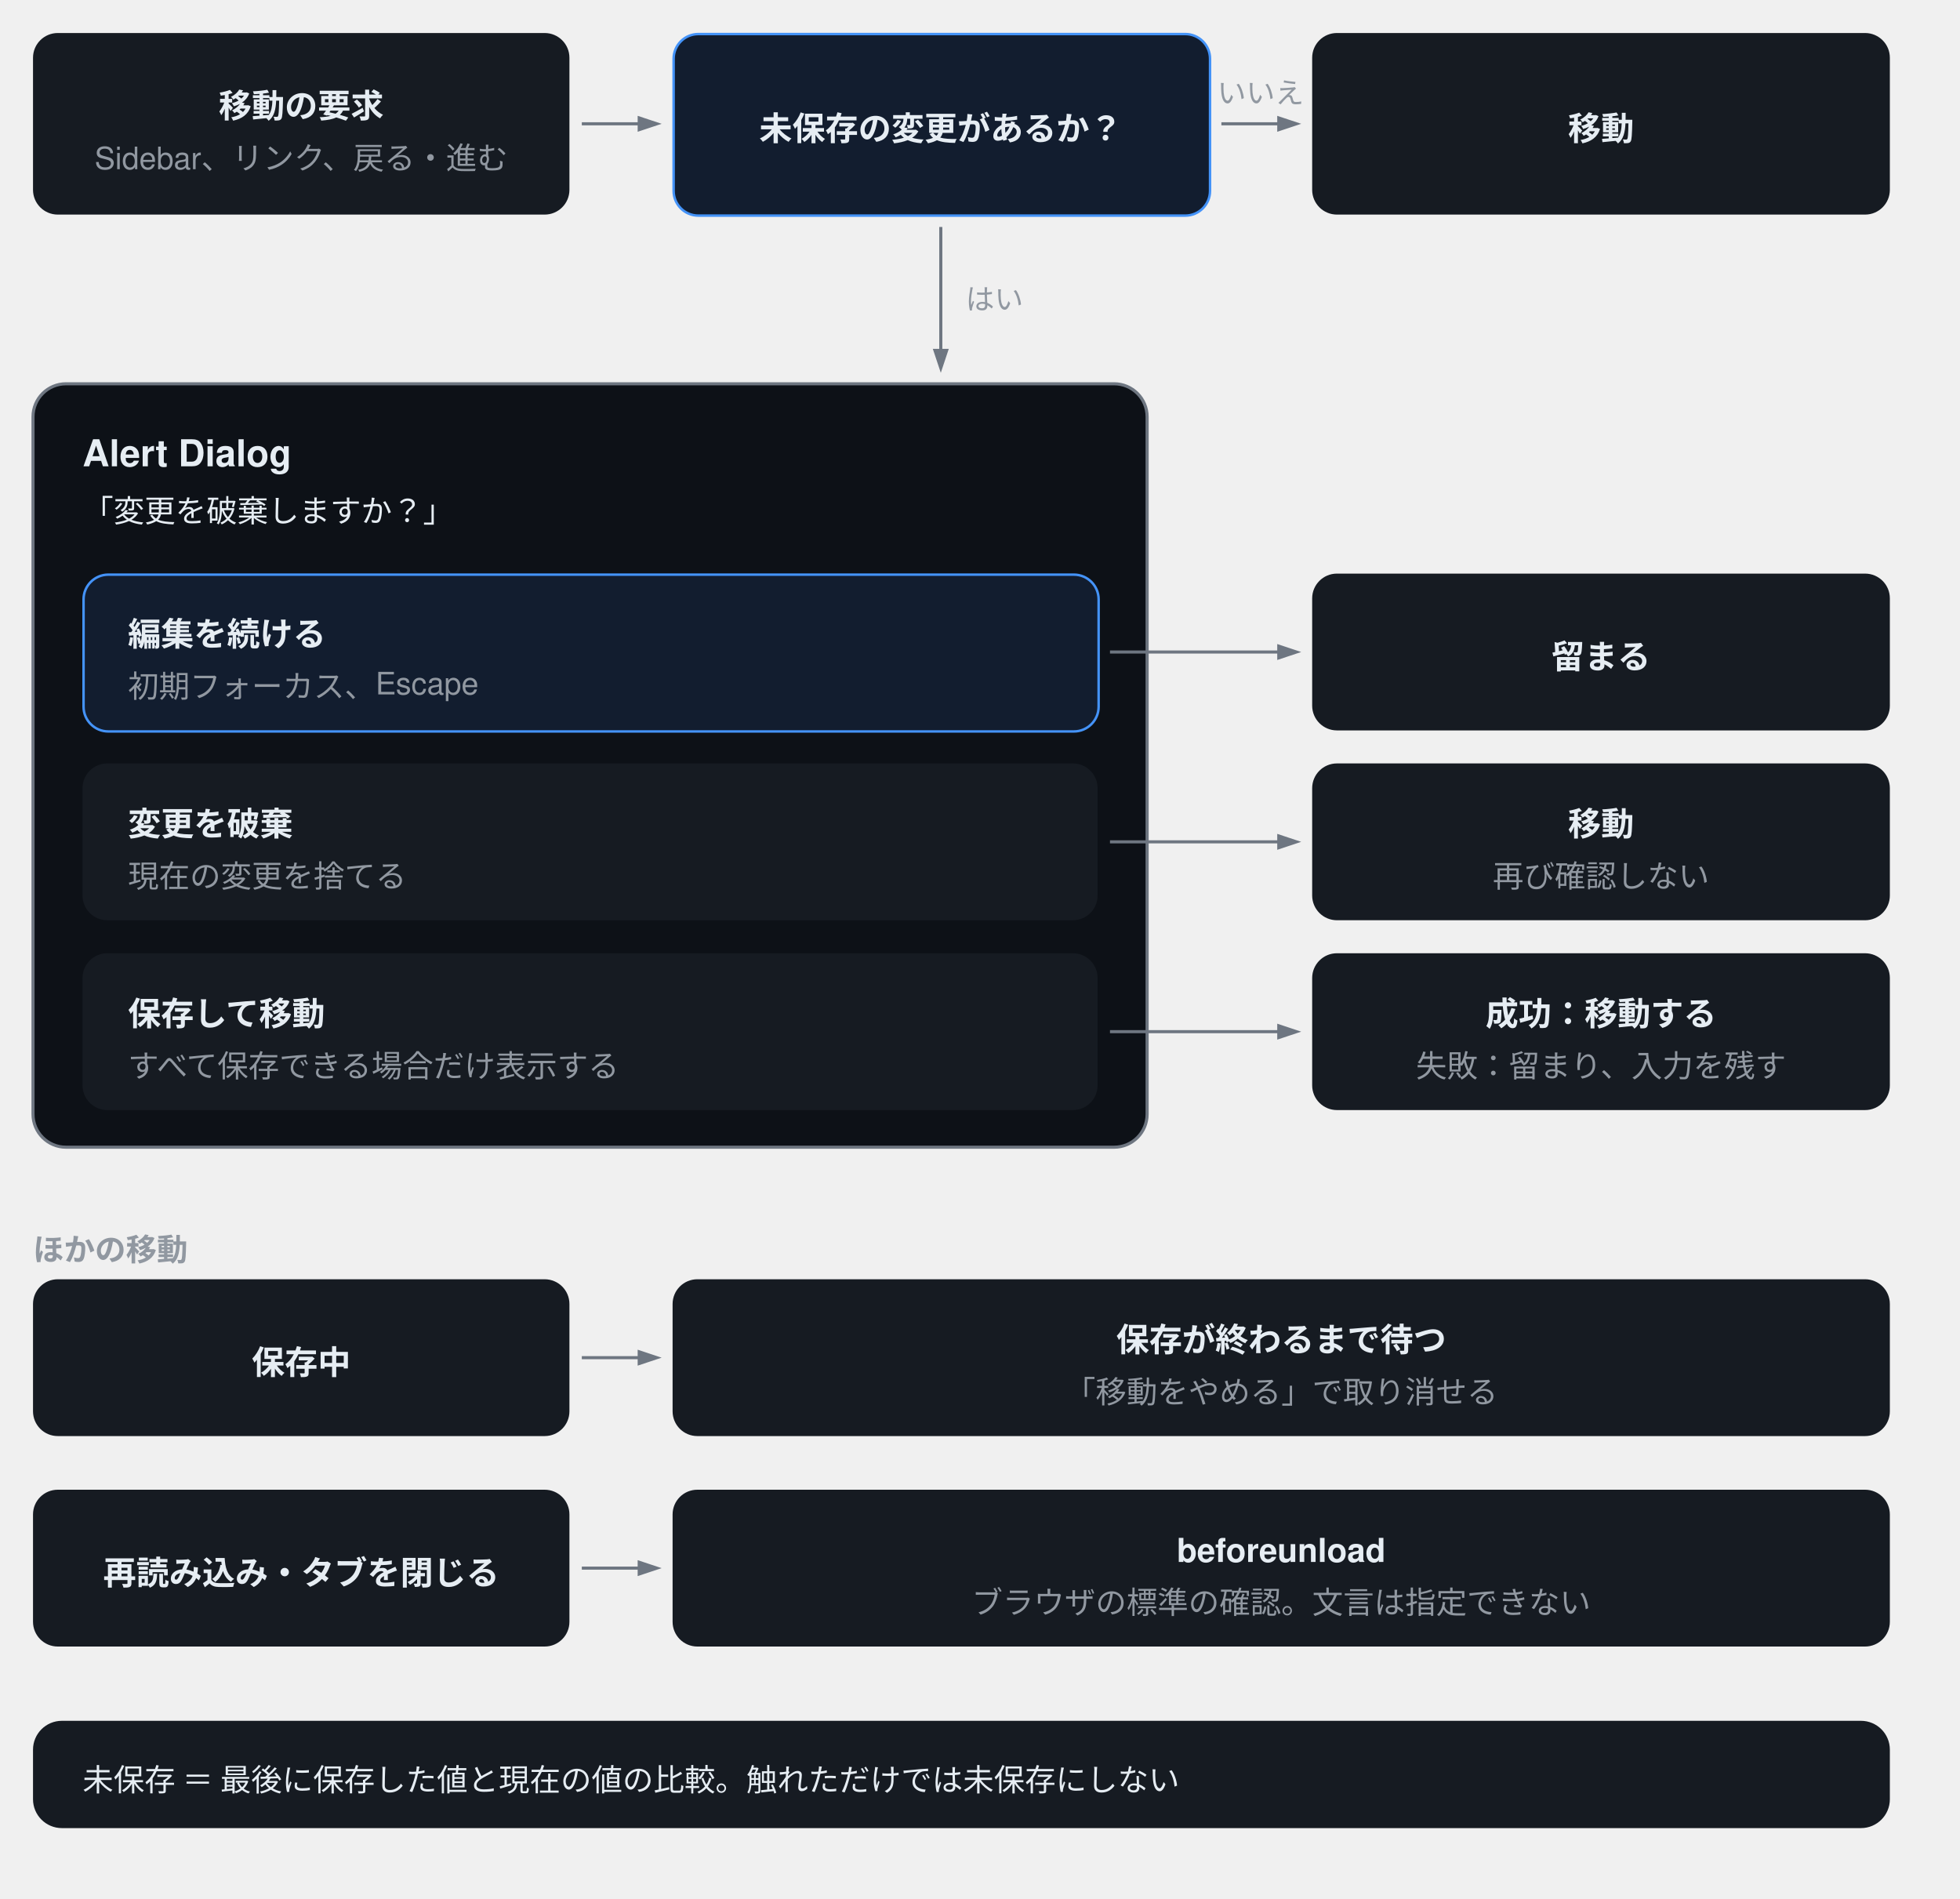
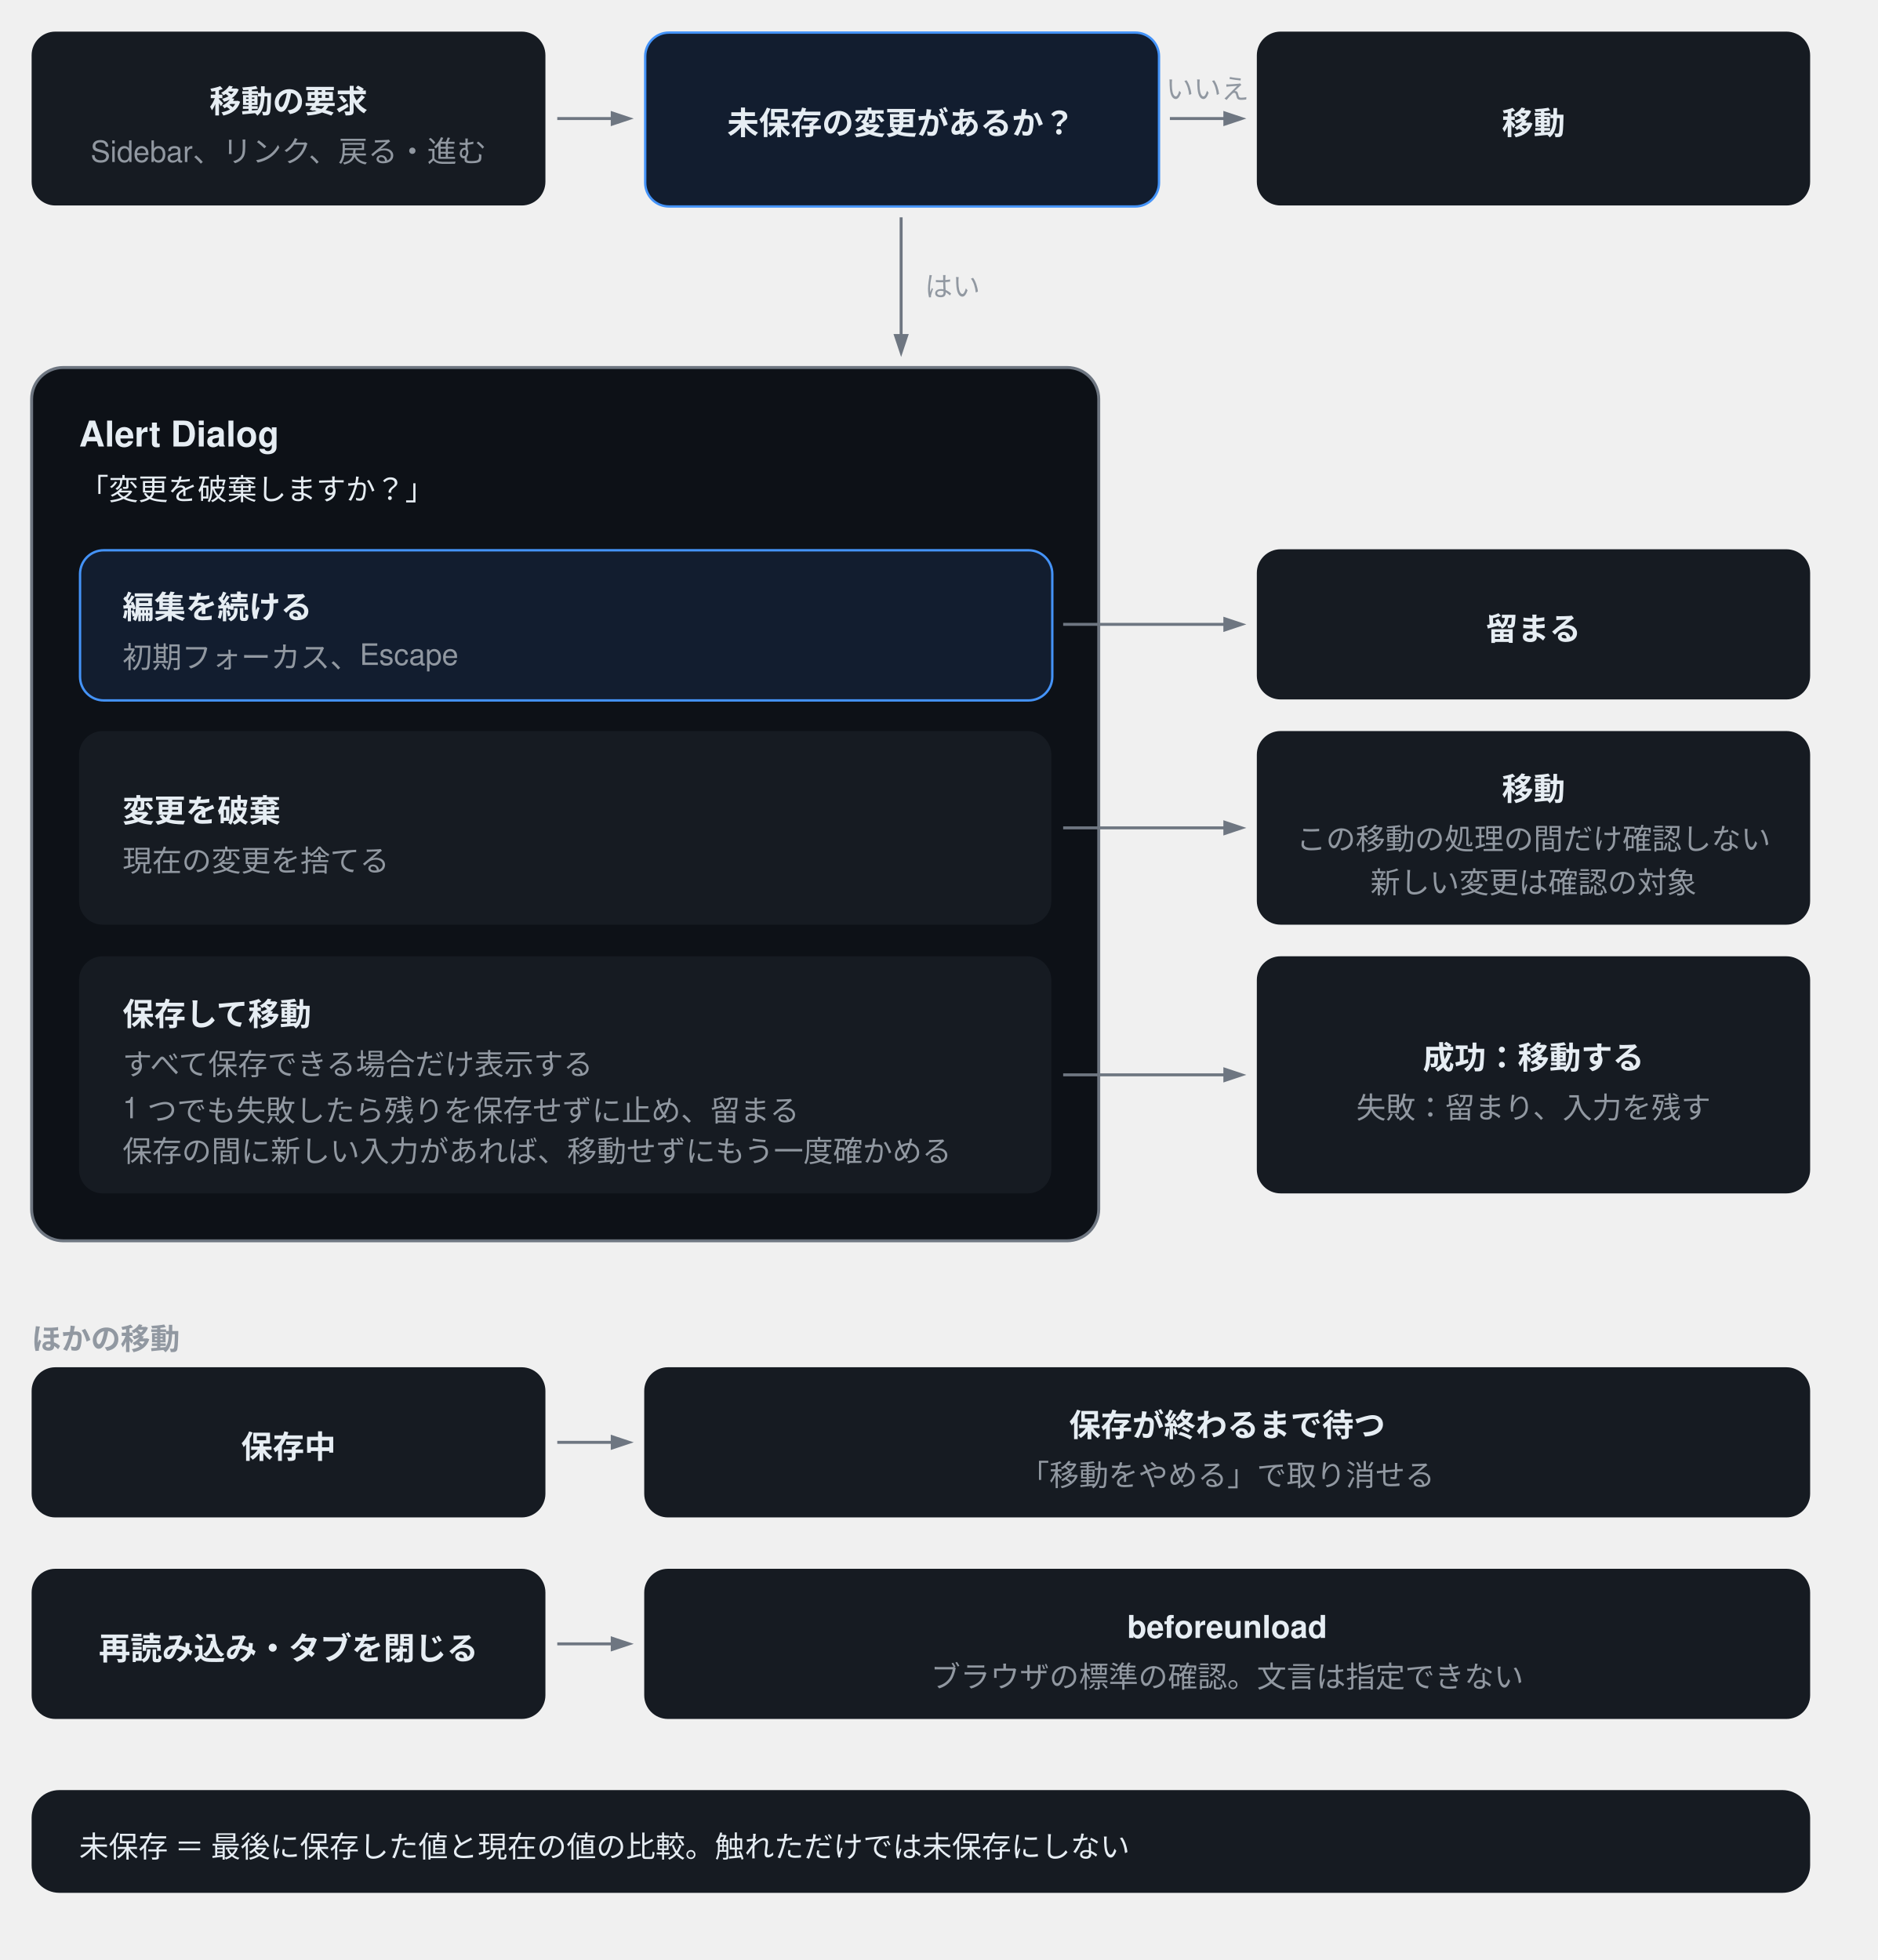
- <svg xmlns="http://www.w3.org/2000/svg" style="background: transparent; background-color: transparent; color-scheme: dark;" version="1.1" width="950px" height="920px" viewBox="0 0 950 920">
+ <svg xmlns="http://www.w3.org/2000/svg" style="background: transparent; background-color: transparent; color-scheme: dark;" version="1.1" width="950px" height="992px" viewBox="0 0 950 992">
  <defs />
  <g>
    <g data-cell-id="0">
      <g data-cell-id="1">
        <g data-cell-id="c1">
          <g>
            <rect x="16" y="16" width="260" height="88" rx="12" ry="12" fill="#f6f8fa" stroke="none" pointer-events="all" style="fill: rgb(22, 27, 34);" />
          </g>
        </g>
        <g data-cell-id="c2">
          <g>
            <rect x="24" y="37" width="244" height="20" fill="none" stroke="none" pointer-events="all" />
          </g>
          <g>
            <g fill="#1F2328" font-family="Helvetica" font-weight="bold" text-anchor="middle" font-size="16px" style="fill: rgb(230, 237, 243);">
              <text x="146" y="57">移動の要求</text>
            </g>
          </g>
        </g>
        <g data-cell-id="c3">
          <g>
            <rect x="24" y="63" width="244" height="20" fill="none" stroke="none" pointer-events="all" />
          </g>
          <g>
            <g fill="#59636E" font-family="Helvetica" text-anchor="middle" font-size="15px" style="fill: rgb(145, 152, 161);">
              <text x="146" y="82">Sidebar、リンク、戻る・進む</text>
            </g>
          </g>
        </g>
        <g data-cell-id="c4">
          <g transform="translate(0.5,0.5)">
            <rect x="326" y="16" width="260" height="88" rx="12" ry="12" fill="#ddf4ff" stroke="#0969da" stroke-width="1.2" pointer-events="all" style="fill: rgb(18, 29, 47); stroke: rgb(68, 147, 248);" />
          </g>
        </g>
        <g data-cell-id="c5">
          <g>
            <rect x="334" y="48" width="244" height="20" fill="none" stroke="none" pointer-events="all" />
          </g>
          <g>
            <g fill="#1F2328" font-family="Helvetica" font-weight="bold" text-anchor="middle" font-size="16px" style="fill: rgb(230, 237, 243);">
              <text x="456" y="68">未保存の変更があるか？</text>
            </g>
          </g>
        </g>
        <g data-cell-id="c6">
          <g>
            <rect x="636" y="16" width="280" height="88" rx="12" ry="12" fill="#f6f8fa" stroke="none" pointer-events="all" style="fill: rgb(22, 27, 34);" />
          </g>
        </g>
        <g data-cell-id="c7">
          <g>
            <rect x="644" y="48" width="264" height="20" fill="none" stroke="none" pointer-events="all" />
          </g>
          <g>
            <g fill="#1F2328" font-family="Helvetica" font-weight="bold" text-anchor="middle" font-size="16px" style="fill: rgb(230, 237, 243);">
              <text x="776" y="68">移動</text>
            </g>
          </g>
        </g>
        <g data-cell-id="c8">
          <g>
            <path d="M 282 60 L 309.82 60" fill="none" stroke="#8c959f" stroke-width="1.5" stroke-miterlimit="10" pointer-events="stroke" style="stroke: rgb(110, 118, 129);" />
            <path d="M 318.32 60 L 309.82 62.83 L 309.82 57.17 Z" fill="#8c959f" stroke="#8c959f" stroke-width="1.5" stroke-miterlimit="10" pointer-events="all" style="fill: rgb(110, 118, 129); stroke: rgb(110, 118, 129);" />
          </g>
        </g>
        <g data-cell-id="c9">
          <g>
            <path d="M 592 60 L 619.82 60" fill="none" stroke="#8c959f" stroke-width="1.5" stroke-miterlimit="10" pointer-events="stroke" style="stroke: rgb(110, 118, 129);" />
            <path d="M 628.32 60 L 619.82 62.83 L 619.82 57.17 Z" fill="#8c959f" stroke="#8c959f" stroke-width="1.5" stroke-miterlimit="10" pointer-events="all" style="fill: rgb(110, 118, 129); stroke: rgb(110, 118, 129);" />
          </g>
        </g>
        <g data-cell-id="c10">
          <g>
            <rect x="586" y="32" width="50" height="20" fill="none" stroke="none" pointer-events="all" />
          </g>
          <g>
            <g fill="#59636E" font-family="Helvetica" text-anchor="middle" font-size="14px" style="fill: rgb(145, 152, 161);">
              <text x="611" y="50">いいえ</text>
            </g>
          </g>
        </g>
        <g data-cell-id="c11">
          <g>
            <path d="M 456 110 L 456 169.82" fill="none" stroke="#8c959f" stroke-width="1.5" stroke-miterlimit="10" pointer-events="stroke" style="stroke: rgb(110, 118, 129);" />
            <path d="M 456 178.32 L 453.17 169.82 L 458.83 169.82 Z" fill="#8c959f" stroke="#8c959f" stroke-width="1.5" stroke-miterlimit="10" pointer-events="all" style="fill: rgb(110, 118, 129); stroke: rgb(110, 118, 129);" />
          </g>
        </g>
        <g data-cell-id="c12">
          <g>
            <rect x="468" y="132" width="40" height="20" fill="none" stroke="none" pointer-events="all" />
          </g>
          <g>
            <g fill="#59636E" font-family="Helvetica" text-anchor="start" font-size="14px" style="fill: rgb(145, 152, 161);">
              <text x="468" y="150">はい</text>
            </g>
          </g>
        </g>
        <g data-cell-id="c13">
          <g>
-             <rect x="16" y="186" width="540" height="370" rx="16" ry="16" fill="#ffffff" stroke="#8c959f" stroke-width="1.5" pointer-events="all" style="fill: rgb(13, 17, 23); stroke: rgb(110, 118, 129);" />
+             <rect x="16" y="186" width="540" height="442" rx="16" ry="16" fill="#ffffff" stroke="#8c959f" stroke-width="1.5" pointer-events="all" style="fill: rgb(13, 17, 23); stroke: rgb(110, 118, 129);" />
          </g>
        </g>
        <g data-cell-id="c14">
          <g>
            <rect x="40" y="204" width="400" height="20" fill="none" stroke="none" pointer-events="all" />
          </g>
          <g>
            <g fill="#1F2328" font-family="Helvetica" font-weight="bold" text-anchor="start" font-size="18px" style="fill: rgb(230, 237, 243);">
              <text x="40" y="226">Alert Dialog</text>
            </g>
          </g>
        </g>
        <g data-cell-id="c15">
          <g>
            <rect x="40" y="234" width="400" height="20" fill="none" stroke="none" pointer-events="all" />
          </g>
          <g>
            <g fill="#1F2328" font-family="Helvetica" text-anchor="start" font-size="15px" style="fill: rgb(230, 237, 243);">
              <text x="40" y="253">「変更を破棄しますか？」</text>
            </g>
          </g>
        </g>
        <g data-cell-id="c16">
          <g transform="translate(0.5,0.5)">
            <rect x="40" y="278" width="492" height="76" rx="12" ry="12" fill="#ddf4ff" stroke="#0969da" stroke-width="1.2" pointer-events="all" style="fill: rgb(18, 29, 47); stroke: rgb(68, 147, 248);" />
          </g>
        </g>
        <g data-cell-id="c17">
          <g>
            <rect x="62" y="293" width="448" height="20" fill="none" stroke="none" pointer-events="all" />
          </g>
          <g>
            <g fill="#1F2328" font-family="Helvetica" font-weight="bold" text-anchor="start" font-size="16px" style="fill: rgb(230, 237, 243);">
              <text x="62" y="313">編集を続ける</text>
            </g>
          </g>
        </g>
        <g data-cell-id="c18">
          <g>
            <rect x="62" y="319" width="448" height="20" fill="none" stroke="none" pointer-events="all" />
          </g>
          <g>
            <g fill="#59636E" font-family="Helvetica" text-anchor="start" font-size="15px" style="fill: rgb(145, 152, 161);">
              <text x="62" y="338">初期フォーカス、Escape</text>
            </g>
          </g>
        </g>
        <g data-cell-id="c19">
          <g>
            <path d="M 538 316 L 619.82 316" fill="none" stroke="#8c959f" stroke-width="1.5" stroke-miterlimit="10" pointer-events="stroke" style="stroke: rgb(110, 118, 129);" />
            <path d="M 628.32 316 L 619.82 318.83 L 619.82 313.17 Z" fill="#8c959f" stroke="#8c959f" stroke-width="1.5" stroke-miterlimit="10" pointer-events="all" style="fill: rgb(110, 118, 129); stroke: rgb(110, 118, 129);" />
          </g>
        </g>
        <g data-cell-id="c20">
          <g>
            <rect x="636" y="278" width="280" height="76" rx="12" ry="12" fill="#f6f8fa" stroke="none" pointer-events="all" style="fill: rgb(22, 27, 34);" />
          </g>
        </g>
        <g data-cell-id="c21">
          <g>
            <rect x="644" y="304" width="264" height="20" fill="none" stroke="none" pointer-events="all" />
          </g>
          <g>
            <g fill="#1F2328" font-family="Helvetica" font-weight="bold" text-anchor="middle" font-size="16px" style="fill: rgb(230, 237, 243);">
              <text x="776" y="324">留まる</text>
            </g>
          </g>
        </g>
        <g data-cell-id="c22">
          <g>
-             <rect x="40" y="370" width="492" height="76" rx="12" ry="12" fill="#f6f8fa" stroke="none" pointer-events="all" style="fill: rgb(22, 27, 34);" />
+             <rect x="40" y="370" width="492" height="98" rx="12" ry="12" fill="#f6f8fa" stroke="none" pointer-events="all" style="fill: rgb(22, 27, 34);" />
          </g>
        </g>
        <g data-cell-id="c23">
          <g>
-             <rect x="62" y="385" width="448" height="20" fill="none" stroke="none" pointer-events="all" />
+             <rect x="62" y="396" width="448" height="20" fill="none" stroke="none" pointer-events="all" />
          </g>
          <g>
            <g fill="#1F2328" font-family="Helvetica" font-weight="bold" text-anchor="start" font-size="16px" style="fill: rgb(230, 237, 243);">
-               <text x="62" y="405">変更を破棄</text>
+               <text x="62" y="416">変更を破棄</text>
            </g>
          </g>
        </g>
        <g data-cell-id="c24">
          <g>
-             <rect x="62" y="411" width="448" height="20" fill="none" stroke="none" pointer-events="all" />
+             <rect x="62" y="422" width="448" height="20" fill="none" stroke="none" pointer-events="all" />
          </g>
          <g>
            <g fill="#59636E" font-family="Helvetica" text-anchor="start" font-size="15px" style="fill: rgb(145, 152, 161);">
-               <text x="62" y="430">現在の変更を捨てる</text>
+               <text x="62" y="441">現在の変更を捨てる</text>
            </g>
          </g>
        </g>
        <g data-cell-id="c25">
          <g>
-             <path d="M 538 408 L 619.82 408" fill="none" stroke="#8c959f" stroke-width="1.5" stroke-miterlimit="10" pointer-events="stroke" style="stroke: rgb(110, 118, 129);" />
-             <path d="M 628.32 408 L 619.82 410.83 L 619.82 405.17 Z" fill="#8c959f" stroke="#8c959f" stroke-width="1.5" stroke-miterlimit="10" pointer-events="all" style="fill: rgb(110, 118, 129); stroke: rgb(110, 118, 129);" />
+             <path d="M 538 419 L 619.82 419" fill="none" stroke="#8c959f" stroke-width="1.5" stroke-miterlimit="10" pointer-events="stroke" style="stroke: rgb(110, 118, 129);" />
+             <path d="M 628.32 419 L 619.82 421.83 L 619.82 416.17 Z" fill="#8c959f" stroke="#8c959f" stroke-width="1.5" stroke-miterlimit="10" pointer-events="all" style="fill: rgb(110, 118, 129); stroke: rgb(110, 118, 129);" />
          </g>
        </g>
        <g data-cell-id="c26">
          <g>
-             <rect x="636" y="370" width="280" height="76" rx="12" ry="12" fill="#f6f8fa" stroke="none" pointer-events="all" style="fill: rgb(22, 27, 34);" />
+             <rect x="636" y="370" width="280" height="98" rx="12" ry="12" fill="#f6f8fa" stroke="none" pointer-events="all" style="fill: rgb(22, 27, 34);" />
          </g>
        </g>
        <g data-cell-id="c27">
          <g>
            <rect x="644" y="385" width="264" height="20" fill="none" stroke="none" pointer-events="all" />
          </g>
          <g>
            <g fill="#1F2328" font-family="Helvetica" font-weight="bold" text-anchor="middle" font-size="16px" style="fill: rgb(230, 237, 243);">
              <text x="776" y="405">移動</text>
            </g>
          </g>
        </g>
        <g data-cell-id="c28">
          <g>
            <rect x="644" y="411" width="264" height="20" fill="none" stroke="none" pointer-events="all" />
          </g>
          <g>
            <g fill="#59636E" font-family="Helvetica" text-anchor="middle" font-size="15px" style="fill: rgb(145, 152, 161);">
-               <text x="776" y="430">再び確認しない</text>
+               <text x="776" y="430">この移動の処理の間だけ確認しない</text>
            </g>
          </g>
        </g>
        <g data-cell-id="c29">
          <g>
-             <rect x="40" y="462" width="492" height="76" rx="12" ry="12" fill="#f6f8fa" stroke="none" pointer-events="all" style="fill: rgb(22, 27, 34);" />
+             <rect x="644" y="433" width="264" height="20" fill="none" stroke="none" pointer-events="all" />
+           </g>
+           <g>
+             <g fill="#59636E" font-family="Helvetica" text-anchor="middle" font-size="15px" style="fill: rgb(145, 152, 161);">
+               <text x="776" y="452">新しい変更は確認の対象</text>
+             </g>
          </g>
        </g>
        <g data-cell-id="c30">
          <g>
-             <rect x="62" y="477" width="448" height="20" fill="none" stroke="none" pointer-events="all" />
+             <rect x="40" y="484" width="492" height="120" rx="12" ry="12" fill="#f6f8fa" stroke="none" pointer-events="all" style="fill: rgb(22, 27, 34);" />
+           </g>
+         </g>
+         <g data-cell-id="c31">
+           <g>
+             <rect x="62" y="499" width="448" height="20" fill="none" stroke="none" pointer-events="all" />
          </g>
          <g>
            <g fill="#1F2328" font-family="Helvetica" font-weight="bold" text-anchor="start" font-size="16px" style="fill: rgb(230, 237, 243);">
-               <text x="62" y="497">保存して移動</text>
-             </g>
-           </g>
-         </g>
-         <g data-cell-id="c31">
-           <g>
-             <rect x="62" y="503" width="448" height="20" fill="none" stroke="none" pointer-events="all" />
+               <text x="62" y="519">保存して移動</text>
+             </g>
+           </g>
+         </g>
+         <g data-cell-id="c32">
+           <g>
+             <rect x="62" y="525" width="448" height="20" fill="none" stroke="none" pointer-events="all" />
          </g>
          <g>
            <g fill="#59636E" font-family="Helvetica" text-anchor="start" font-size="15px" style="fill: rgb(145, 152, 161);">
-               <text x="62" y="522">すべて保存できる場合だけ表示する</text>
-             </g>
-           </g>
-         </g>
-         <g data-cell-id="c32">
-           <g>
-             <path d="M 538 500 L 619.82 500" fill="none" stroke="#8c959f" stroke-width="1.5" stroke-miterlimit="10" pointer-events="stroke" style="stroke: rgb(110, 118, 129);" />
-             <path d="M 628.32 500 L 619.82 502.83 L 619.82 497.17 Z" fill="#8c959f" stroke="#8c959f" stroke-width="1.5" stroke-miterlimit="10" pointer-events="all" style="fill: rgb(110, 118, 129); stroke: rgb(110, 118, 129);" />
+               <text x="62" y="544">すべて保存できる場合だけ表示する</text>
+             </g>
          </g>
        </g>
        <g data-cell-id="c33">
          <g>
-             <rect x="636" y="462" width="280" height="76" rx="12" ry="12" fill="#f6f8fa" stroke="none" pointer-events="all" style="fill: rgb(22, 27, 34);" />
+             <rect x="62" y="547" width="448" height="20" fill="none" stroke="none" pointer-events="all" />
+           </g>
+           <g>
+             <g fill="#59636E" font-family="Helvetica" text-anchor="start" font-size="15px" style="fill: rgb(145, 152, 161);">
+               <text x="62" y="566">1 つでも失敗したら残りを保存せずに止め、留まる</text>
+             </g>
          </g>
        </g>
        <g data-cell-id="c34">
          <g>
-             <rect x="644" y="477" width="264" height="20" fill="none" stroke="none" pointer-events="all" />
-           </g>
-           <g>
-             <g fill="#1F2328" font-family="Helvetica" font-weight="bold" text-anchor="middle" font-size="16px" style="fill: rgb(230, 237, 243);">
-               <text x="776" y="497">成功：移動する</text>
+             <rect x="62" y="569" width="448" height="20" fill="none" stroke="none" pointer-events="all" />
+           </g>
+           <g>
+             <g fill="#59636E" font-family="Helvetica" text-anchor="start" font-size="15px" style="fill: rgb(145, 152, 161);">
+               <text x="62" y="588">保存の間に新しい入力があれば、移動せずにもう一度確かめる</text>
            </g>
          </g>
        </g>
        <g data-cell-id="c35">
          <g>
-             <rect x="644" y="503" width="264" height="20" fill="none" stroke="none" pointer-events="all" />
-           </g>
-           <g>
-             <g fill="#59636E" font-family="Helvetica" text-anchor="middle" font-size="15px" style="fill: rgb(145, 152, 161);">
-               <text x="776" y="522">失敗：留まり、入力を残す</text>
-             </g>
+             <path d="M 538 544 L 619.82 544" fill="none" stroke="#8c959f" stroke-width="1.5" stroke-miterlimit="10" pointer-events="stroke" style="stroke: rgb(110, 118, 129);" />
+             <path d="M 628.32 544 L 619.82 546.83 L 619.82 541.17 Z" fill="#8c959f" stroke="#8c959f" stroke-width="1.5" stroke-miterlimit="10" pointer-events="all" style="fill: rgb(110, 118, 129); stroke: rgb(110, 118, 129);" />
          </g>
        </g>
        <g data-cell-id="c36">
          <g>
-             <rect x="16" y="592" width="83" height="20" fill="none" stroke="none" pointer-events="all" />
+             <rect x="636" y="484" width="280" height="120" rx="12" ry="12" fill="#f6f8fa" stroke="none" pointer-events="all" style="fill: rgb(22, 27, 34);" />
+           </g>
+         </g>
+         <g data-cell-id="c37">
+           <g>
+             <rect x="644" y="521" width="264" height="20" fill="none" stroke="none" pointer-events="all" />
+           </g>
+           <g>
+             <g fill="#1F2328" font-family="Helvetica" font-weight="bold" text-anchor="middle" font-size="16px" style="fill: rgb(230, 237, 243);">
+               <text x="776" y="541">成功：移動する</text>
+             </g>
+           </g>
+         </g>
+         <g data-cell-id="c38">
+           <g>
+             <rect x="644" y="547" width="264" height="20" fill="none" stroke="none" pointer-events="all" />
+           </g>
+           <g>
+             <g fill="#59636E" font-family="Helvetica" text-anchor="middle" font-size="15px" style="fill: rgb(145, 152, 161);">
+               <text x="776" y="566">失敗：留まり、入力を残す</text>
+             </g>
+           </g>
+         </g>
+         <g data-cell-id="c39">
+           <g>
+             <rect x="16" y="664" width="83" height="20" fill="none" stroke="none" pointer-events="all" />
          </g>
          <g>
            <g fill="#59636E" font-family="Helvetica" font-weight="bold" text-anchor="start" font-size="15px" style="fill: rgb(145, 152, 161);">
-               <text x="16" y="611">ほかの移動</text>
-             </g>
-           </g>
-         </g>
-         <g data-cell-id="c37">
-           <g>
-             <rect x="16" y="620" width="260" height="76" rx="12" ry="12" fill="#f6f8fa" stroke="none" pointer-events="all" style="fill: rgb(22, 27, 34);" />
-           </g>
-         </g>
-         <g data-cell-id="c38">
-           <g>
-             <rect x="24" y="646" width="244" height="20" fill="none" stroke="none" pointer-events="all" />
-           </g>
-           <g>
-             <g fill="#1F2328" font-family="Helvetica" font-weight="bold" text-anchor="middle" font-size="16px" style="fill: rgb(230, 237, 243);">
-               <text x="146" y="666">保存中</text>
-             </g>
-           </g>
-         </g>
-         <g data-cell-id="c39">
-           <g>
-             <path d="M 282 658 L 309.82 658" fill="none" stroke="#8c959f" stroke-width="1.5" stroke-miterlimit="10" pointer-events="stroke" style="stroke: rgb(110, 118, 129);" />
-             <path d="M 318.32 658 L 309.82 660.83 L 309.82 655.17 Z" fill="#8c959f" stroke="#8c959f" stroke-width="1.5" stroke-miterlimit="10" pointer-events="all" style="fill: rgb(110, 118, 129); stroke: rgb(110, 118, 129);" />
+               <text x="16" y="683">ほかの移動</text>
+             </g>
          </g>
        </g>
        <g data-cell-id="c40">
          <g>
-             <rect x="326" y="620" width="590" height="76" rx="12" ry="12" fill="#f6f8fa" stroke="none" pointer-events="all" style="fill: rgb(22, 27, 34);" />
+             <rect x="16" y="692" width="260" height="76" rx="12" ry="12" fill="#f6f8fa" stroke="none" pointer-events="all" style="fill: rgb(22, 27, 34);" />
          </g>
        </g>
        <g data-cell-id="c41">
          <g>
-             <rect x="334" y="635" width="574" height="20" fill="none" stroke="none" pointer-events="all" />
-           </g>
-           <g>
-             <g fill="#1F2328" font-family="Helvetica" font-weight="bold" text-anchor="middle" font-size="16px" style="fill: rgb(230, 237, 243);">
-               <text x="621" y="655">保存が終わるまで待つ</text>
+             <rect x="24" y="718" width="244" height="20" fill="none" stroke="none" pointer-events="all" />
+           </g>
+           <g>
+             <g fill="#1F2328" font-family="Helvetica" font-weight="bold" text-anchor="middle" font-size="16px" style="fill: rgb(230, 237, 243);">
+               <text x="146" y="738">保存中</text>
            </g>
          </g>
        </g>
        <g data-cell-id="c42">
          <g>
-             <rect x="334" y="661" width="574" height="20" fill="none" stroke="none" pointer-events="all" />
-           </g>
-           <g>
-             <g fill="#59636E" font-family="Helvetica" text-anchor="middle" font-size="15px" style="fill: rgb(145, 152, 161);">
-               <text x="621" y="680">「移動をやめる」で取り消せる</text>
-             </g>
+             <path d="M 282 730 L 309.82 730" fill="none" stroke="#8c959f" stroke-width="1.5" stroke-miterlimit="10" pointer-events="stroke" style="stroke: rgb(110, 118, 129);" />
+             <path d="M 318.32 730 L 309.82 732.83 L 309.82 727.17 Z" fill="#8c959f" stroke="#8c959f" stroke-width="1.5" stroke-miterlimit="10" pointer-events="all" style="fill: rgb(110, 118, 129); stroke: rgb(110, 118, 129);" />
          </g>
        </g>
        <g data-cell-id="c43">
          <g>
-             <rect x="16" y="722" width="260" height="76" rx="12" ry="12" fill="#f6f8fa" stroke="none" pointer-events="all" style="fill: rgb(22, 27, 34);" />
+             <rect x="326" y="692" width="590" height="76" rx="12" ry="12" fill="#f6f8fa" stroke="none" pointer-events="all" style="fill: rgb(22, 27, 34);" />
          </g>
        </g>
        <g data-cell-id="c44">
          <g>
-             <rect x="24" y="748" width="244" height="20" fill="none" stroke="none" pointer-events="all" />
-           </g>
-           <g>
-             <g fill="#1F2328" font-family="Helvetica" font-weight="bold" text-anchor="middle" font-size="16px" style="fill: rgb(230, 237, 243);">
-               <text x="146" y="768">再読み込み・タブを閉じる</text>
+             <rect x="334" y="707" width="574" height="20" fill="none" stroke="none" pointer-events="all" />
+           </g>
+           <g>
+             <g fill="#1F2328" font-family="Helvetica" font-weight="bold" text-anchor="middle" font-size="16px" style="fill: rgb(230, 237, 243);">
+               <text x="621" y="727">保存が終わるまで待つ</text>
            </g>
          </g>
        </g>
        <g data-cell-id="c45">
          <g>
-             <path d="M 282 760 L 309.82 760" fill="none" stroke="#8c959f" stroke-width="1.5" stroke-miterlimit="10" pointer-events="stroke" style="stroke: rgb(110, 118, 129);" />
-             <path d="M 318.32 760 L 309.82 762.83 L 309.82 757.17 Z" fill="#8c959f" stroke="#8c959f" stroke-width="1.5" stroke-miterlimit="10" pointer-events="all" style="fill: rgb(110, 118, 129); stroke: rgb(110, 118, 129);" />
+             <rect x="334" y="733" width="574" height="20" fill="none" stroke="none" pointer-events="all" />
+           </g>
+           <g>
+             <g fill="#59636E" font-family="Helvetica" text-anchor="middle" font-size="15px" style="fill: rgb(145, 152, 161);">
+               <text x="621" y="752">「移動をやめる」で取り消せる</text>
+             </g>
          </g>
        </g>
        <g data-cell-id="c46">
          <g>
-             <rect x="326" y="722" width="590" height="76" rx="12" ry="12" fill="#f6f8fa" stroke="none" pointer-events="all" style="fill: rgb(22, 27, 34);" />
+             <rect x="16" y="794" width="260" height="76" rx="12" ry="12" fill="#f6f8fa" stroke="none" pointer-events="all" style="fill: rgb(22, 27, 34);" />
          </g>
        </g>
        <g data-cell-id="c47">
          <g>
-             <rect x="334" y="737" width="574" height="20" fill="none" stroke="none" pointer-events="all" />
-           </g>
-           <g>
-             <g fill="#1F2328" font-family="Helvetica" font-weight="bold" text-anchor="middle" font-size="16px" style="fill: rgb(230, 237, 243);">
-               <text x="621" y="757">beforeunload</text>
+             <rect x="24" y="820" width="244" height="20" fill="none" stroke="none" pointer-events="all" />
+           </g>
+           <g>
+             <g fill="#1F2328" font-family="Helvetica" font-weight="bold" text-anchor="middle" font-size="16px" style="fill: rgb(230, 237, 243);">
+               <text x="146" y="840">再読み込み・タブを閉じる</text>
            </g>
          </g>
        </g>
        <g data-cell-id="c48">
          <g>
-             <rect x="334" y="763" width="574" height="20" fill="none" stroke="none" pointer-events="all" />
-           </g>
-           <g>
-             <g fill="#59636E" font-family="Helvetica" text-anchor="middle" font-size="15px" style="fill: rgb(145, 152, 161);">
-               <text x="621" y="782">ブラウザの標準の確認。文言は指定できない</text>
-             </g>
+             <path d="M 282 832 L 309.82 832" fill="none" stroke="#8c959f" stroke-width="1.5" stroke-miterlimit="10" pointer-events="stroke" style="stroke: rgb(110, 118, 129);" />
+             <path d="M 318.32 832 L 309.82 834.83 L 309.82 829.17 Z" fill="#8c959f" stroke="#8c959f" stroke-width="1.5" stroke-miterlimit="10" pointer-events="all" style="fill: rgb(110, 118, 129); stroke: rgb(110, 118, 129);" />
          </g>
        </g>
        <g data-cell-id="c49">
          <g>
-             <rect x="16" y="834" width="900" height="52" rx="14" ry="14" fill="#f6f8fa" stroke="none" pointer-events="all" style="fill: rgb(22, 27, 34);" />
+             <rect x="326" y="794" width="590" height="76" rx="12" ry="12" fill="#f6f8fa" stroke="none" pointer-events="all" style="fill: rgb(22, 27, 34);" />
          </g>
        </g>
        <g data-cell-id="c50">
          <g>
-             <rect x="40" y="849" width="852" height="20" fill="none" stroke="none" pointer-events="all" />
+             <rect x="334" y="809" width="574" height="20" fill="none" stroke="none" pointer-events="all" />
+           </g>
+           <g>
+             <g fill="#1F2328" font-family="Helvetica" font-weight="bold" text-anchor="middle" font-size="16px" style="fill: rgb(230, 237, 243);">
+               <text x="621" y="829">beforeunload</text>
+             </g>
+           </g>
+         </g>
+         <g data-cell-id="c51">
+           <g>
+             <rect x="334" y="835" width="574" height="20" fill="none" stroke="none" pointer-events="all" />
+           </g>
+           <g>
+             <g fill="#59636E" font-family="Helvetica" text-anchor="middle" font-size="15px" style="fill: rgb(145, 152, 161);">
+               <text x="621" y="854">ブラウザの標準の確認。文言は指定できない</text>
+             </g>
+           </g>
+         </g>
+         <g data-cell-id="c52">
+           <g>
+             <rect x="16" y="906" width="900" height="52" rx="14" ry="14" fill="#f6f8fa" stroke="none" pointer-events="all" style="fill: rgb(22, 27, 34);" />
+           </g>
+         </g>
+         <g data-cell-id="c53">
+           <g>
+             <rect x="40" y="921" width="852" height="20" fill="none" stroke="none" pointer-events="all" />
          </g>
          <g>
            <g fill="#1F2328" font-family="Helvetica" text-anchor="start" font-size="15px" style="fill: rgb(230, 237, 243);">
-               <text x="40" y="868">未保存 ＝ 最後に保存した値と現在の値の比較。触れただけでは未保存にしない</text>
+               <text x="40" y="940">未保存 ＝ 最後に保存した値と現在の値の比較。触れただけでは未保存にしない</text>
            </g>
          </g>
        </g>
      </g>
    </g>
  </g>
</svg>
